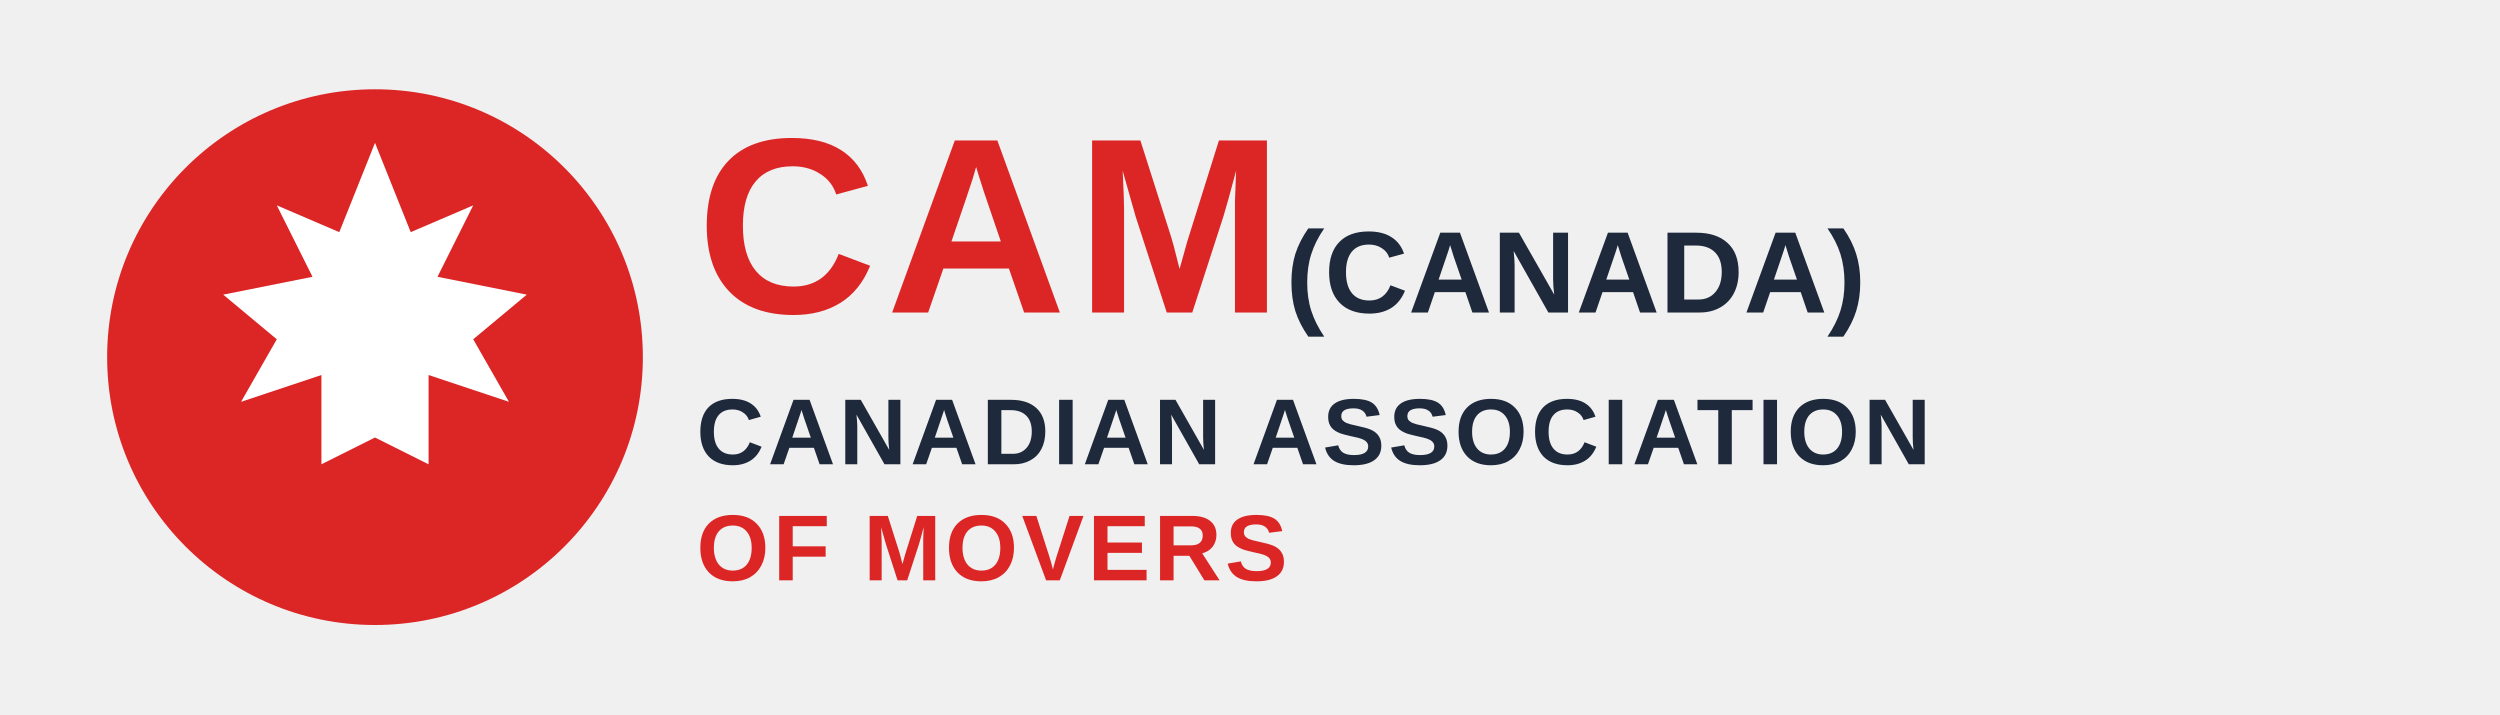
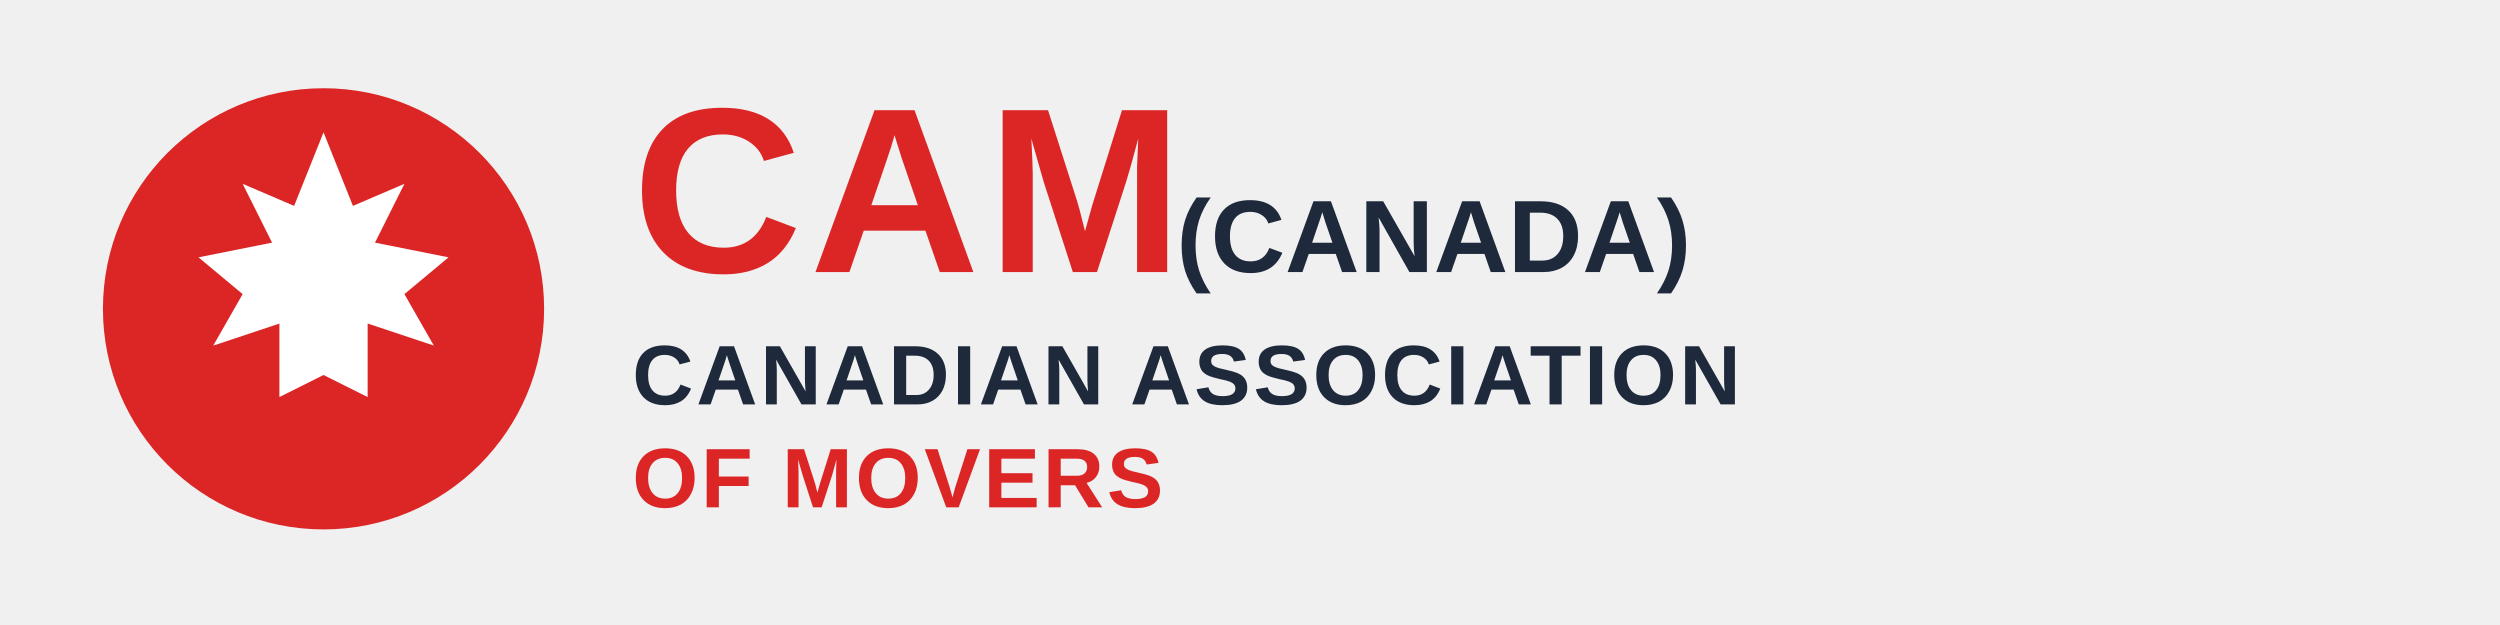
- <svg xmlns="http://www.w3.org/2000/svg" viewBox="0 0 280 80" width="100%" height="100%">
-   <g transform="translate(10, 8)">
+ <svg xmlns="http://www.w3.org/2000/svg" viewBox="0 0 340 85" width="100%" height="100%">
+   <g transform="translate(12, 10)">
    <circle cx="32" cy="32" r="30" fill="#DC2626" />
    <path d="M 32 8 L 36 18 L 43 15 L 39 23 L 49 25 L 43 30 L 47 37 L 38 34 L 38 44 L 32 41 L 26 44 L 26 34 L 17 37 L 21 30 L 15 25 L 25 23 L 21 15 L 28 18 Z" fill="#FFFFFF" />
  </g>
-   <text x="78" y="35" font-family="Arial, sans-serif" font-weight="900" font-size="28" fill="#DC2626" letter-spacing="1">CAM</text>
-   <text x="144" y="35" font-family="Arial, sans-serif" font-weight="800" font-size="13" fill="#1E293B">(CANADA)</text>
-   <text x="78" y="52" font-family="Arial, sans-serif" font-weight="800" font-size="10.5" fill="#1E293B" letter-spacing="0.4">CANADIAN ASSOCIATION</text>
-   <text x="78" y="65" font-family="Arial, sans-serif" font-weight="800" font-size="10.5" fill="#DC2626" letter-spacing="0.4">OF MOVERS</text>
+   <text x="86" y="37" font-family="Arial, sans-serif" font-weight="900" font-size="32" fill="#DC2626" letter-spacing="1">CAM</text>
+   <text x="160" y="37" font-family="Arial, sans-serif" font-weight="800" font-size="14" fill="#1E293B">(CANADA)</text>
+   <text x="86" y="55" font-family="Arial, sans-serif" font-weight="800" font-size="11.5" fill="#1E293B" letter-spacing="0.4">CANADIAN ASSOCIATION</text>
+   <text x="86" y="69" font-family="Arial, sans-serif" font-weight="800" font-size="11.5" fill="#DC2626" letter-spacing="0.4">OF MOVERS</text>
</svg>
